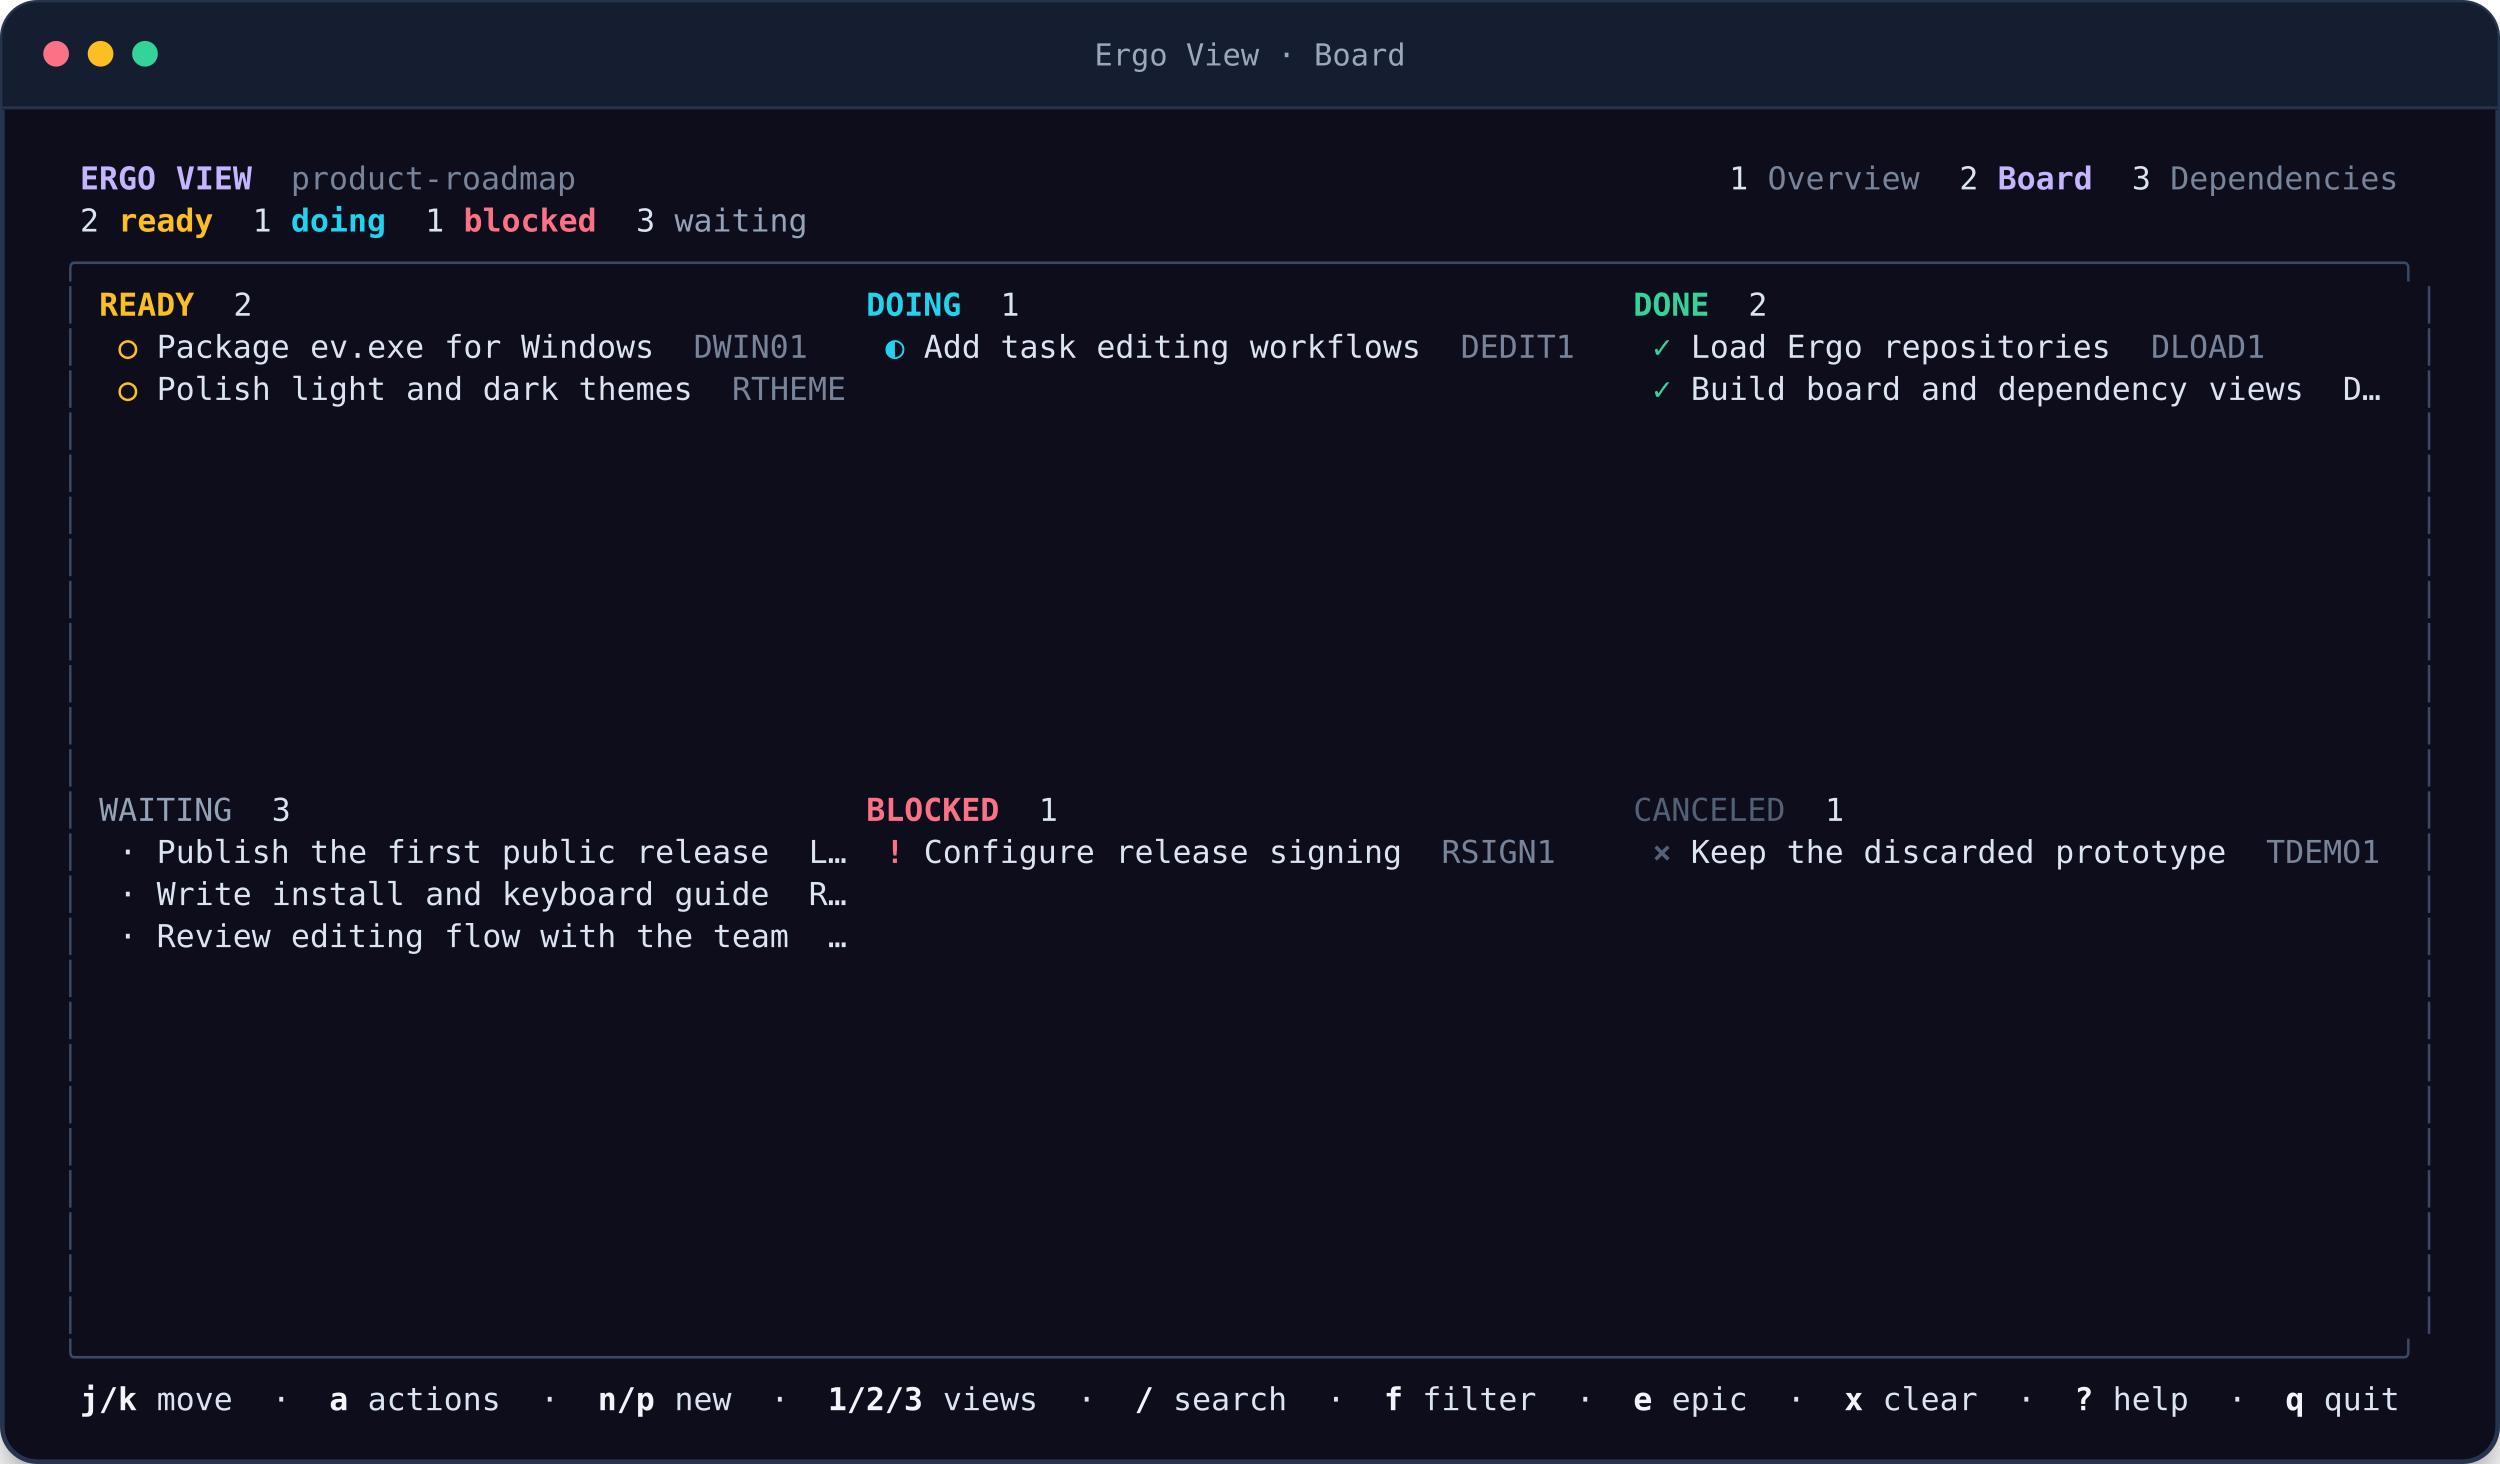
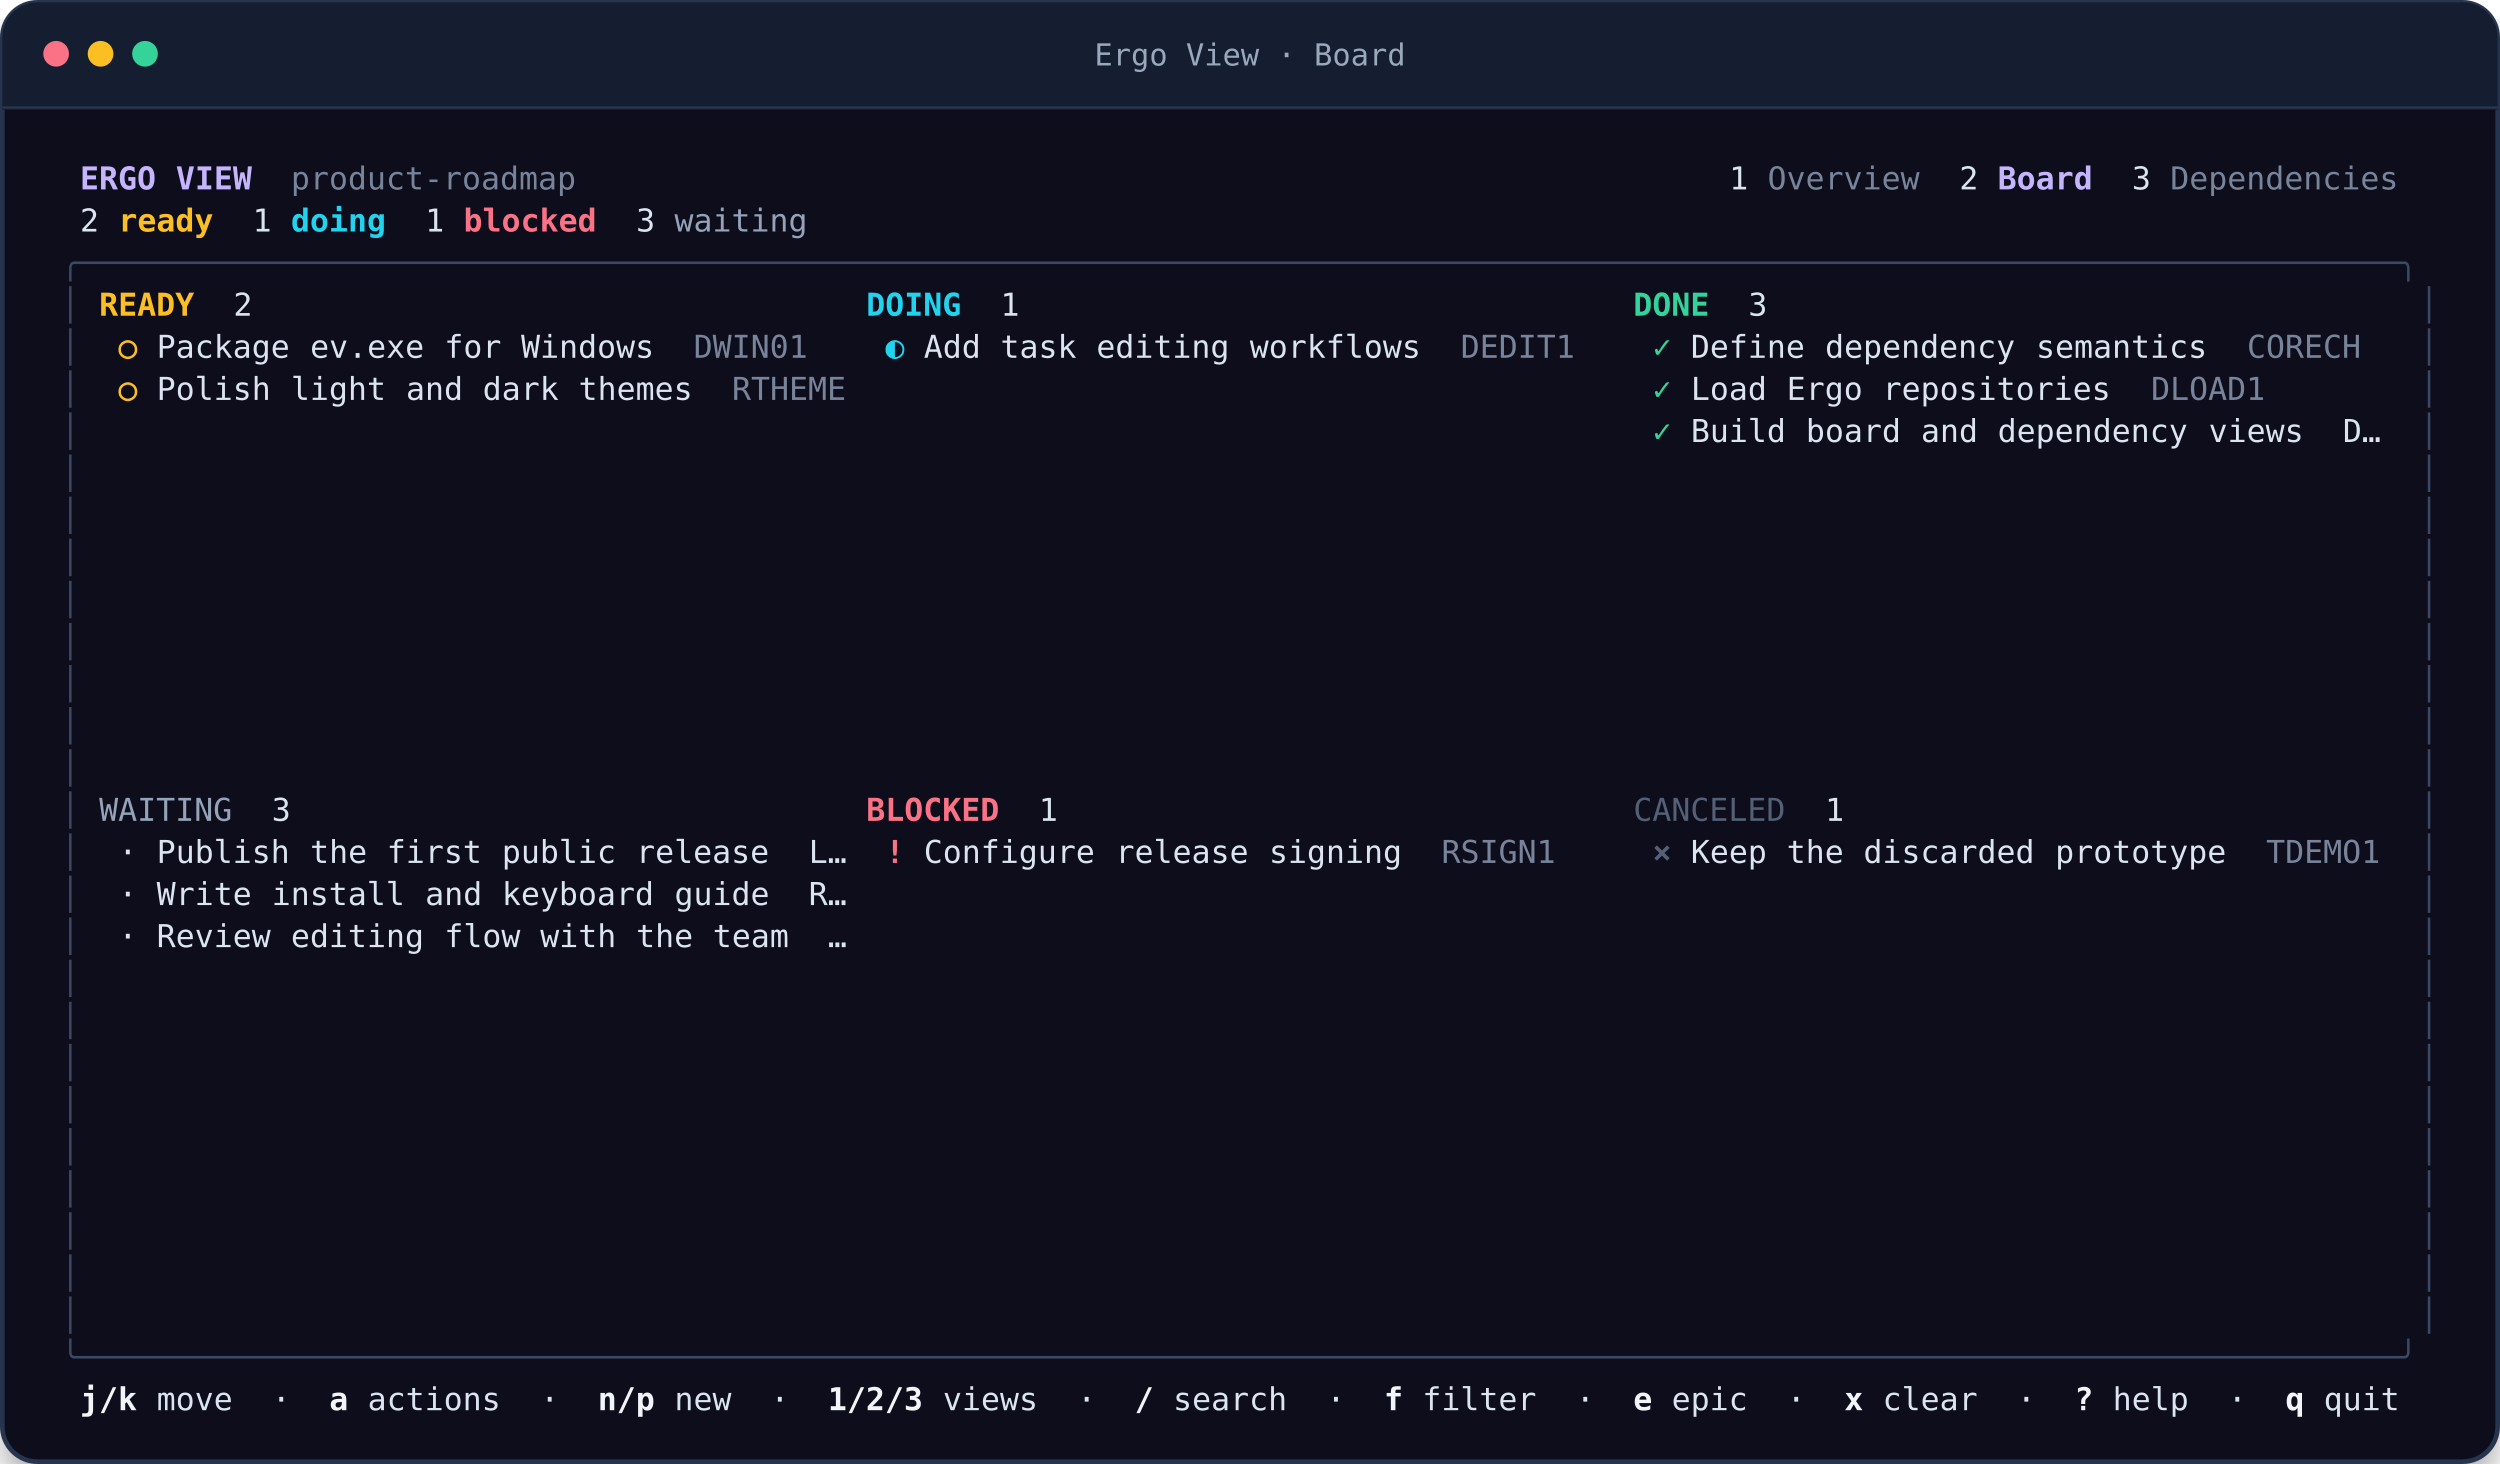
<svg xmlns="http://www.w3.org/2000/svg" width="1069" height="626" viewBox="0 0 1069 626">
  <defs>
    <filter id="shadow" x="-10%" y="-10%" width="120%" height="130%">
      <feDropShadow dx="0" dy="8" stdDeviation="10" flood-color="#020617" flood-opacity=".45" />
    </filter>
    <clipPath id="window">
      <rect x="1" y="1" width="1067" height="624" rx="15" />
    </clipPath>
  </defs>
  <rect x="1" y="1" width="1067" height="624" rx="15" fill="#0a101c" stroke="#27344d" stroke-width="2" filter="url(#shadow)" />
  <g clip-path="url(#window)">
    <rect x="1" y="1" width="1067" height="46" fill="#151d30" />
    <path d="M1 46H1068" stroke="#2a3650" />
    <circle cx="24" cy="23" r="5.5" fill="#fb7185" />
    <circle cx="43" cy="23" r="5.5" fill="#fbbf24" />
    <circle cx="62" cy="23" r="5.5" fill="#34d399" />
    <text x="50%" y="28" text-anchor="middle" fill="#9aa8bd" font-family="Menlo, SFMono-Regular, Consolas, monospace" font-size="13">Ergo View  ·  Board</text>
    <g font-family="Menlo, SFMono-Regular, Consolas, monospace" font-size="13.5" xml:space="preserve">
      <text x="34.2" y="81.0" fill="#c4b5fd" fill-opacity="1.00" font-weight="700" textLength="32.8" lengthAdjust="spacingAndGlyphs">ERGO</text>
      <text x="75.2" y="81.0" fill="#c4b5fd" fill-opacity="1.00" font-weight="700" textLength="32.8" lengthAdjust="spacingAndGlyphs">VIEW</text>
      <text x="124.4" y="81.0" fill="#8492a8" fill-opacity="0.90" font-weight="400" textLength="123.0" lengthAdjust="spacingAndGlyphs">product-roadmap</text>
      <text x="739.4" y="81.0" fill="#dbe4f0" fill-opacity="1.00" font-weight="400" textLength="8.2" lengthAdjust="spacingAndGlyphs">1</text>
      <text x="755.8" y="81.0" fill="#8492a8" fill-opacity="0.90" font-weight="500" textLength="65.6" lengthAdjust="spacingAndGlyphs">Overview</text>
      <text x="837.8" y="81.0" fill="#dbe4f0" fill-opacity="1.00" font-weight="400" textLength="8.2" lengthAdjust="spacingAndGlyphs">2</text>
      <text x="854.2" y="81.0" fill="#c4b5fd" fill-opacity="1.00" font-weight="700" textLength="41.0" lengthAdjust="spacingAndGlyphs">Board</text>
      <text x="911.6" y="81.0" fill="#dbe4f0" fill-opacity="1.00" font-weight="400" textLength="8.2" lengthAdjust="spacingAndGlyphs">3</text>
      <text x="928.0" y="81.0" fill="#8492a8" fill-opacity="0.90" font-weight="500" textLength="98.4" lengthAdjust="spacingAndGlyphs">Dependencies</text>
      <text x="34.2" y="99.0" fill="#dbe4f0" fill-opacity="1.00" font-weight="400" textLength="8.2" lengthAdjust="spacingAndGlyphs">2</text>
      <text x="50.6" y="99.0" fill="#fbbf24" fill-opacity="1.00" font-weight="600" textLength="41.0" lengthAdjust="spacingAndGlyphs">ready</text>
      <text x="108.0" y="99.0" fill="#dbe4f0" fill-opacity="1.00" font-weight="400" textLength="8.2" lengthAdjust="spacingAndGlyphs">1</text>
      <text x="124.4" y="99.0" fill="#22d3ee" fill-opacity="1.00" font-weight="600" textLength="41.0" lengthAdjust="spacingAndGlyphs">doing</text>
      <text x="181.8" y="99.0" fill="#dbe4f0" fill-opacity="1.00" font-weight="400" textLength="8.2" lengthAdjust="spacingAndGlyphs">1</text>
      <text x="198.2" y="99.0" fill="#fb7185" fill-opacity="1.00" font-weight="600" textLength="57.4" lengthAdjust="spacingAndGlyphs">blocked</text>
      <text x="272.0" y="99.0" fill="#dbe4f0" fill-opacity="1.00" font-weight="400" textLength="8.2" lengthAdjust="spacingAndGlyphs">3</text>
      <text x="288.4" y="99.0" fill="#94a3b8" fill-opacity="1.00" font-weight="500" textLength="57.4" lengthAdjust="spacingAndGlyphs">waiting</text>
      <text x="26.0" y="117.0" fill="#3b4964" fill-opacity="1.00" font-weight="400" textLength="1016.8" lengthAdjust="spacingAndGlyphs">╭──────────────────────────────────────────────────────────────────────────────────────────────────────────────────────────╮</text>
      <text x="26.0" y="135.0" fill="#3b4964" fill-opacity="1.00" font-weight="400" textLength="8.2" lengthAdjust="spacingAndGlyphs">│</text>
      <text x="42.4" y="135.0" fill="#fbbf24" fill-opacity="1.00" font-weight="700" textLength="41.0" lengthAdjust="spacingAndGlyphs">READY</text>
      <text x="99.8" y="135.0" fill="#dbe4f0" fill-opacity="1.00" font-weight="400" textLength="8.2" lengthAdjust="spacingAndGlyphs">2</text>
      <text x="370.4" y="135.0" fill="#22d3ee" fill-opacity="1.00" font-weight="700" textLength="41.0" lengthAdjust="spacingAndGlyphs">DOING</text>
      <text x="427.8" y="135.0" fill="#dbe4f0" fill-opacity="1.00" font-weight="400" textLength="8.2" lengthAdjust="spacingAndGlyphs">1</text>
      <text x="698.4" y="135.0" fill="#34d399" fill-opacity="1.00" font-weight="600" textLength="32.8" lengthAdjust="spacingAndGlyphs">DONE</text>
-       <text x="747.6" y="135.0" fill="#dbe4f0" fill-opacity="1.00" font-weight="400" textLength="8.2" lengthAdjust="spacingAndGlyphs">2</text>
+       <text x="747.6" y="135.0" fill="#dbe4f0" fill-opacity="1.00" font-weight="400" textLength="8.2" lengthAdjust="spacingAndGlyphs">3</text>
      <text x="1034.6" y="135.0" fill="#3b4964" fill-opacity="1.00" font-weight="400" textLength="8.2" lengthAdjust="spacingAndGlyphs">│</text>
      <text x="26.0" y="153.0" fill="#3b4964" fill-opacity="1.00" font-weight="400" textLength="8.2" lengthAdjust="spacingAndGlyphs">│</text>
      <text x="50.6" y="153.0" fill="#fbbf24" fill-opacity="1.00" font-weight="700" textLength="8.2" lengthAdjust="spacingAndGlyphs">○</text>
      <text x="67.0" y="153.0" fill="#dbe4f0" fill-opacity="1.00" font-weight="400" textLength="57.4" lengthAdjust="spacingAndGlyphs">Package</text>
      <text x="132.6" y="153.0" fill="#dbe4f0" fill-opacity="1.00" font-weight="400" textLength="49.2" lengthAdjust="spacingAndGlyphs">ev.exe</text>
      <text x="190.0" y="153.0" fill="#dbe4f0" fill-opacity="1.00" font-weight="400" textLength="24.6" lengthAdjust="spacingAndGlyphs">for</text>
      <text x="222.8" y="153.0" fill="#dbe4f0" fill-opacity="1.00" font-weight="400" textLength="57.4" lengthAdjust="spacingAndGlyphs">Windows</text>
      <text x="296.6" y="153.0" fill="#8492a8" fill-opacity="0.90" font-weight="400" textLength="49.2" lengthAdjust="spacingAndGlyphs">DWIN01</text>
      <text x="378.6" y="153.0" fill="#22d3ee" fill-opacity="1.00" font-weight="700" textLength="8.2" lengthAdjust="spacingAndGlyphs">◐</text>
      <text x="395.0" y="153.0" fill="#dbe4f0" fill-opacity="1.00" font-weight="400" textLength="24.6" lengthAdjust="spacingAndGlyphs">Add</text>
      <text x="427.8" y="153.0" fill="#dbe4f0" fill-opacity="1.00" font-weight="400" textLength="32.8" lengthAdjust="spacingAndGlyphs">task</text>
      <text x="468.8" y="153.0" fill="#dbe4f0" fill-opacity="1.00" font-weight="400" textLength="57.4" lengthAdjust="spacingAndGlyphs">editing</text>
      <text x="534.4" y="153.0" fill="#dbe4f0" fill-opacity="1.00" font-weight="400" textLength="73.8" lengthAdjust="spacingAndGlyphs">workflows</text>
      <text x="624.6" y="153.0" fill="#8492a8" fill-opacity="0.90" font-weight="400" textLength="49.2" lengthAdjust="spacingAndGlyphs">DEDIT1</text>
      <text x="706.6" y="153.0" fill="#34d399" fill-opacity="1.00" font-weight="700" textLength="8.2" lengthAdjust="spacingAndGlyphs">✓</text>
-       <text x="723.0" y="153.0" fill="#dbe4f0" fill-opacity="1.00" font-weight="400" textLength="32.8" lengthAdjust="spacingAndGlyphs">Load</text>
-       <text x="764.0" y="153.0" fill="#dbe4f0" fill-opacity="1.00" font-weight="400" textLength="32.8" lengthAdjust="spacingAndGlyphs">Ergo</text>
-       <text x="805.0" y="153.0" fill="#dbe4f0" fill-opacity="1.00" font-weight="400" textLength="98.4" lengthAdjust="spacingAndGlyphs">repositories</text>
-       <text x="919.8" y="153.0" fill="#8492a8" fill-opacity="0.90" font-weight="400" textLength="49.2" lengthAdjust="spacingAndGlyphs">DLOAD1</text>
+       <text x="723.0" y="153.0" fill="#dbe4f0" fill-opacity="1.00" font-weight="400" textLength="49.2" lengthAdjust="spacingAndGlyphs">Define</text>
+       <text x="780.4" y="153.0" fill="#dbe4f0" fill-opacity="1.00" font-weight="400" textLength="82.0" lengthAdjust="spacingAndGlyphs">dependency</text>
+       <text x="870.6" y="153.0" fill="#dbe4f0" fill-opacity="1.00" font-weight="400" textLength="73.8" lengthAdjust="spacingAndGlyphs">semantics</text>
+       <text x="960.8" y="153.0" fill="#8492a8" fill-opacity="0.90" font-weight="400" textLength="49.2" lengthAdjust="spacingAndGlyphs">CORECH</text>
      <text x="1034.6" y="153.0" fill="#3b4964" fill-opacity="1.00" font-weight="400" textLength="8.2" lengthAdjust="spacingAndGlyphs">│</text>
      <text x="26.0" y="171.0" fill="#3b4964" fill-opacity="1.00" font-weight="400" textLength="8.2" lengthAdjust="spacingAndGlyphs">│</text>
      <text x="50.6" y="171.0" fill="#fbbf24" fill-opacity="1.00" font-weight="700" textLength="8.2" lengthAdjust="spacingAndGlyphs">○</text>
      <text x="67.0" y="171.0" fill="#dbe4f0" fill-opacity="1.00" font-weight="400" textLength="49.2" lengthAdjust="spacingAndGlyphs">Polish</text>
      <text x="124.4" y="171.0" fill="#dbe4f0" fill-opacity="1.00" font-weight="400" textLength="41.0" lengthAdjust="spacingAndGlyphs">light</text>
      <text x="173.6" y="171.0" fill="#dbe4f0" fill-opacity="1.00" font-weight="400" textLength="24.6" lengthAdjust="spacingAndGlyphs">and</text>
      <text x="206.4" y="171.0" fill="#dbe4f0" fill-opacity="1.00" font-weight="400" textLength="32.8" lengthAdjust="spacingAndGlyphs">dark</text>
      <text x="247.4" y="171.0" fill="#dbe4f0" fill-opacity="1.00" font-weight="400" textLength="49.2" lengthAdjust="spacingAndGlyphs">themes</text>
      <text x="313.0" y="171.0" fill="#8492a8" fill-opacity="0.90" font-weight="400" textLength="49.2" lengthAdjust="spacingAndGlyphs">RTHEME</text>
      <text x="706.6" y="171.0" fill="#34d399" fill-opacity="1.00" font-weight="700" textLength="8.2" lengthAdjust="spacingAndGlyphs">✓</text>
-       <text x="723.0" y="171.0" fill="#dbe4f0" fill-opacity="1.00" font-weight="400" textLength="41.0" lengthAdjust="spacingAndGlyphs">Build</text>
-       <text x="772.2" y="171.0" fill="#dbe4f0" fill-opacity="1.00" font-weight="400" textLength="41.0" lengthAdjust="spacingAndGlyphs">board</text>
-       <text x="821.4" y="171.0" fill="#dbe4f0" fill-opacity="1.00" font-weight="400" textLength="24.6" lengthAdjust="spacingAndGlyphs">and</text>
-       <text x="854.2" y="171.0" fill="#dbe4f0" fill-opacity="1.00" font-weight="400" textLength="82.0" lengthAdjust="spacingAndGlyphs">dependency</text>
-       <text x="944.4" y="171.0" fill="#dbe4f0" fill-opacity="1.00" font-weight="400" textLength="41.0" lengthAdjust="spacingAndGlyphs">views</text>
-       <text x="1001.8" y="171.0" fill="#dbe4f0" fill-opacity="1.00" font-weight="400" textLength="16.4" lengthAdjust="spacingAndGlyphs">D…</text>
+       <text x="723.0" y="171.0" fill="#dbe4f0" fill-opacity="1.00" font-weight="400" textLength="32.8" lengthAdjust="spacingAndGlyphs">Load</text>
+       <text x="764.0" y="171.0" fill="#dbe4f0" fill-opacity="1.00" font-weight="400" textLength="32.8" lengthAdjust="spacingAndGlyphs">Ergo</text>
+       <text x="805.0" y="171.0" fill="#dbe4f0" fill-opacity="1.00" font-weight="400" textLength="98.4" lengthAdjust="spacingAndGlyphs">repositories</text>
+       <text x="919.8" y="171.0" fill="#8492a8" fill-opacity="0.90" font-weight="400" textLength="49.2" lengthAdjust="spacingAndGlyphs">DLOAD1</text>
      <text x="1034.6" y="171.0" fill="#3b4964" fill-opacity="1.00" font-weight="400" textLength="8.2" lengthAdjust="spacingAndGlyphs">│</text>
      <text x="26.0" y="189.0" fill="#3b4964" fill-opacity="1.00" font-weight="400" textLength="8.2" lengthAdjust="spacingAndGlyphs">│</text>
+       <text x="706.6" y="189.0" fill="#34d399" fill-opacity="1.00" font-weight="700" textLength="8.2" lengthAdjust="spacingAndGlyphs">✓</text>
+       <text x="723.0" y="189.0" fill="#dbe4f0" fill-opacity="1.00" font-weight="400" textLength="41.0" lengthAdjust="spacingAndGlyphs">Build</text>
+       <text x="772.2" y="189.0" fill="#dbe4f0" fill-opacity="1.00" font-weight="400" textLength="41.0" lengthAdjust="spacingAndGlyphs">board</text>
+       <text x="821.4" y="189.0" fill="#dbe4f0" fill-opacity="1.00" font-weight="400" textLength="24.6" lengthAdjust="spacingAndGlyphs">and</text>
+       <text x="854.2" y="189.0" fill="#dbe4f0" fill-opacity="1.00" font-weight="400" textLength="82.0" lengthAdjust="spacingAndGlyphs">dependency</text>
+       <text x="944.4" y="189.0" fill="#dbe4f0" fill-opacity="1.00" font-weight="400" textLength="41.0" lengthAdjust="spacingAndGlyphs">views</text>
+       <text x="1001.8" y="189.0" fill="#dbe4f0" fill-opacity="1.00" font-weight="400" textLength="16.4" lengthAdjust="spacingAndGlyphs">D…</text>
      <text x="1034.6" y="189.0" fill="#3b4964" fill-opacity="1.00" font-weight="400" textLength="8.2" lengthAdjust="spacingAndGlyphs">│</text>
      <text x="26.0" y="207.0" fill="#3b4964" fill-opacity="1.00" font-weight="400" textLength="8.2" lengthAdjust="spacingAndGlyphs">│</text>
      <text x="1034.6" y="207.0" fill="#3b4964" fill-opacity="1.00" font-weight="400" textLength="8.2" lengthAdjust="spacingAndGlyphs">│</text>
      <text x="26.0" y="225.0" fill="#3b4964" fill-opacity="1.00" font-weight="400" textLength="8.2" lengthAdjust="spacingAndGlyphs">│</text>
      <text x="1034.6" y="225.0" fill="#3b4964" fill-opacity="1.00" font-weight="400" textLength="8.2" lengthAdjust="spacingAndGlyphs">│</text>
      <text x="26.0" y="243.0" fill="#3b4964" fill-opacity="1.00" font-weight="400" textLength="8.2" lengthAdjust="spacingAndGlyphs">│</text>
      <text x="1034.6" y="243.0" fill="#3b4964" fill-opacity="1.00" font-weight="400" textLength="8.2" lengthAdjust="spacingAndGlyphs">│</text>
      <text x="26.0" y="261.0" fill="#3b4964" fill-opacity="1.00" font-weight="400" textLength="8.2" lengthAdjust="spacingAndGlyphs">│</text>
      <text x="1034.6" y="261.0" fill="#3b4964" fill-opacity="1.00" font-weight="400" textLength="8.2" lengthAdjust="spacingAndGlyphs">│</text>
      <text x="26.0" y="279.0" fill="#3b4964" fill-opacity="1.00" font-weight="400" textLength="8.2" lengthAdjust="spacingAndGlyphs">│</text>
      <text x="1034.6" y="279.0" fill="#3b4964" fill-opacity="1.00" font-weight="400" textLength="8.2" lengthAdjust="spacingAndGlyphs">│</text>
      <text x="26.0" y="297.0" fill="#3b4964" fill-opacity="1.00" font-weight="400" textLength="8.2" lengthAdjust="spacingAndGlyphs">│</text>
      <text x="1034.6" y="297.0" fill="#3b4964" fill-opacity="1.00" font-weight="400" textLength="8.2" lengthAdjust="spacingAndGlyphs">│</text>
      <text x="26.0" y="315.0" fill="#3b4964" fill-opacity="1.00" font-weight="400" textLength="8.2" lengthAdjust="spacingAndGlyphs">│</text>
      <text x="1034.6" y="315.0" fill="#3b4964" fill-opacity="1.00" font-weight="400" textLength="8.2" lengthAdjust="spacingAndGlyphs">│</text>
      <text x="26.0" y="333.0" fill="#3b4964" fill-opacity="1.00" font-weight="400" textLength="8.2" lengthAdjust="spacingAndGlyphs">│</text>
      <text x="1034.6" y="333.0" fill="#3b4964" fill-opacity="1.00" font-weight="400" textLength="8.2" lengthAdjust="spacingAndGlyphs">│</text>
      <text x="26.0" y="351.0" fill="#3b4964" fill-opacity="1.00" font-weight="400" textLength="8.2" lengthAdjust="spacingAndGlyphs">│</text>
      <text x="42.4" y="351.0" fill="#94a3b8" fill-opacity="1.00" font-weight="500" textLength="57.4" lengthAdjust="spacingAndGlyphs">WAITING</text>
      <text x="116.2" y="351.0" fill="#dbe4f0" fill-opacity="1.00" font-weight="400" textLength="8.2" lengthAdjust="spacingAndGlyphs">3</text>
      <text x="370.4" y="351.0" fill="#fb7185" fill-opacity="1.00" font-weight="700" textLength="57.4" lengthAdjust="spacingAndGlyphs">BLOCKED</text>
      <text x="444.2" y="351.0" fill="#dbe4f0" fill-opacity="1.00" font-weight="400" textLength="8.2" lengthAdjust="spacingAndGlyphs">1</text>
      <text x="698.4" y="351.0" fill="#64748b" fill-opacity="0.80" font-weight="500" textLength="65.6" lengthAdjust="spacingAndGlyphs">CANCELED</text>
      <text x="780.4" y="351.0" fill="#dbe4f0" fill-opacity="1.00" font-weight="400" textLength="8.2" lengthAdjust="spacingAndGlyphs">1</text>
      <text x="1034.6" y="351.0" fill="#3b4964" fill-opacity="1.00" font-weight="400" textLength="8.2" lengthAdjust="spacingAndGlyphs">│</text>
      <text x="26.0" y="369.0" fill="#3b4964" fill-opacity="1.00" font-weight="400" textLength="8.2" lengthAdjust="spacingAndGlyphs">│</text>
      <text x="50.6" y="369.0" fill="#dbe4f0" fill-opacity="1.00" font-weight="400" textLength="8.2" lengthAdjust="spacingAndGlyphs">·</text>
      <text x="67.0" y="369.0" fill="#dbe4f0" fill-opacity="1.00" font-weight="400" textLength="57.4" lengthAdjust="spacingAndGlyphs">Publish</text>
      <text x="132.6" y="369.0" fill="#dbe4f0" fill-opacity="1.00" font-weight="400" textLength="24.6" lengthAdjust="spacingAndGlyphs">the</text>
      <text x="165.4" y="369.0" fill="#dbe4f0" fill-opacity="1.00" font-weight="400" textLength="41.0" lengthAdjust="spacingAndGlyphs">first</text>
      <text x="214.6" y="369.0" fill="#dbe4f0" fill-opacity="1.00" font-weight="400" textLength="49.2" lengthAdjust="spacingAndGlyphs">public</text>
      <text x="272.0" y="369.0" fill="#dbe4f0" fill-opacity="1.00" font-weight="400" textLength="57.4" lengthAdjust="spacingAndGlyphs">release</text>
      <text x="345.8" y="369.0" fill="#dbe4f0" fill-opacity="1.00" font-weight="400" textLength="16.4" lengthAdjust="spacingAndGlyphs">L…</text>
      <text x="378.6" y="369.0" fill="#fb7185" fill-opacity="1.00" font-weight="700" textLength="8.2" lengthAdjust="spacingAndGlyphs">!</text>
      <text x="395.0" y="369.0" fill="#dbe4f0" fill-opacity="1.00" font-weight="400" textLength="73.8" lengthAdjust="spacingAndGlyphs">Configure</text>
      <text x="477.0" y="369.0" fill="#dbe4f0" fill-opacity="1.00" font-weight="400" textLength="57.4" lengthAdjust="spacingAndGlyphs">release</text>
      <text x="542.6" y="369.0" fill="#dbe4f0" fill-opacity="1.00" font-weight="400" textLength="57.4" lengthAdjust="spacingAndGlyphs">signing</text>
      <text x="616.4" y="369.0" fill="#8492a8" fill-opacity="0.90" font-weight="400" textLength="49.2" lengthAdjust="spacingAndGlyphs">RSIGN1</text>
      <text x="706.6" y="369.0" fill="#64748b" fill-opacity="0.80" font-weight="600" textLength="8.2" lengthAdjust="spacingAndGlyphs">×</text>
      <text x="723.0" y="369.0" fill="#dbe4f0" fill-opacity="1.00" font-weight="400" textLength="32.8" lengthAdjust="spacingAndGlyphs">Keep</text>
      <text x="764.0" y="369.0" fill="#dbe4f0" fill-opacity="1.00" font-weight="400" textLength="24.6" lengthAdjust="spacingAndGlyphs">the</text>
      <text x="796.8" y="369.0" fill="#dbe4f0" fill-opacity="1.00" font-weight="400" textLength="73.8" lengthAdjust="spacingAndGlyphs">discarded</text>
      <text x="878.8" y="369.0" fill="#dbe4f0" fill-opacity="1.00" font-weight="400" textLength="73.8" lengthAdjust="spacingAndGlyphs">prototype</text>
      <text x="969.0" y="369.0" fill="#8492a8" fill-opacity="0.90" font-weight="400" textLength="49.2" lengthAdjust="spacingAndGlyphs">TDEMO1</text>
      <text x="1034.6" y="369.0" fill="#3b4964" fill-opacity="1.00" font-weight="400" textLength="8.2" lengthAdjust="spacingAndGlyphs">│</text>
      <text x="26.0" y="387.0" fill="#3b4964" fill-opacity="1.00" font-weight="400" textLength="8.2" lengthAdjust="spacingAndGlyphs">│</text>
      <text x="50.6" y="387.0" fill="#dbe4f0" fill-opacity="1.00" font-weight="400" textLength="8.2" lengthAdjust="spacingAndGlyphs">·</text>
      <text x="67.0" y="387.0" fill="#dbe4f0" fill-opacity="1.00" font-weight="400" textLength="41.0" lengthAdjust="spacingAndGlyphs">Write</text>
      <text x="116.2" y="387.0" fill="#dbe4f0" fill-opacity="1.00" font-weight="400" textLength="57.4" lengthAdjust="spacingAndGlyphs">install</text>
      <text x="181.8" y="387.0" fill="#dbe4f0" fill-opacity="1.00" font-weight="400" textLength="24.6" lengthAdjust="spacingAndGlyphs">and</text>
      <text x="214.6" y="387.0" fill="#dbe4f0" fill-opacity="1.00" font-weight="400" textLength="65.6" lengthAdjust="spacingAndGlyphs">keyboard</text>
      <text x="288.4" y="387.0" fill="#dbe4f0" fill-opacity="1.00" font-weight="400" textLength="41.0" lengthAdjust="spacingAndGlyphs">guide</text>
      <text x="345.8" y="387.0" fill="#dbe4f0" fill-opacity="1.00" font-weight="400" textLength="16.4" lengthAdjust="spacingAndGlyphs">R…</text>
      <text x="1034.6" y="387.0" fill="#3b4964" fill-opacity="1.00" font-weight="400" textLength="8.2" lengthAdjust="spacingAndGlyphs">│</text>
      <text x="26.0" y="405.0" fill="#3b4964" fill-opacity="1.00" font-weight="400" textLength="8.2" lengthAdjust="spacingAndGlyphs">│</text>
      <text x="50.6" y="405.0" fill="#dbe4f0" fill-opacity="1.00" font-weight="400" textLength="8.2" lengthAdjust="spacingAndGlyphs">·</text>
      <text x="67.0" y="405.0" fill="#dbe4f0" fill-opacity="1.00" font-weight="400" textLength="49.2" lengthAdjust="spacingAndGlyphs">Review</text>
      <text x="124.4" y="405.0" fill="#dbe4f0" fill-opacity="1.00" font-weight="400" textLength="57.4" lengthAdjust="spacingAndGlyphs">editing</text>
      <text x="190.0" y="405.0" fill="#dbe4f0" fill-opacity="1.00" font-weight="400" textLength="32.8" lengthAdjust="spacingAndGlyphs">flow</text>
      <text x="231.0" y="405.0" fill="#dbe4f0" fill-opacity="1.00" font-weight="400" textLength="32.8" lengthAdjust="spacingAndGlyphs">with</text>
      <text x="272.0" y="405.0" fill="#dbe4f0" fill-opacity="1.00" font-weight="400" textLength="24.6" lengthAdjust="spacingAndGlyphs">the</text>
      <text x="304.8" y="405.0" fill="#dbe4f0" fill-opacity="1.00" font-weight="400" textLength="32.8" lengthAdjust="spacingAndGlyphs">team</text>
      <text x="354.0" y="405.0" fill="#dbe4f0" fill-opacity="1.00" font-weight="400" textLength="8.2" lengthAdjust="spacingAndGlyphs">…</text>
      <text x="1034.6" y="405.0" fill="#3b4964" fill-opacity="1.00" font-weight="400" textLength="8.2" lengthAdjust="spacingAndGlyphs">│</text>
      <text x="26.0" y="423.0" fill="#3b4964" fill-opacity="1.00" font-weight="400" textLength="8.2" lengthAdjust="spacingAndGlyphs">│</text>
      <text x="1034.6" y="423.0" fill="#3b4964" fill-opacity="1.00" font-weight="400" textLength="8.2" lengthAdjust="spacingAndGlyphs">│</text>
      <text x="26.0" y="441.0" fill="#3b4964" fill-opacity="1.00" font-weight="400" textLength="8.2" lengthAdjust="spacingAndGlyphs">│</text>
      <text x="1034.6" y="441.0" fill="#3b4964" fill-opacity="1.00" font-weight="400" textLength="8.2" lengthAdjust="spacingAndGlyphs">│</text>
      <text x="26.0" y="459.0" fill="#3b4964" fill-opacity="1.00" font-weight="400" textLength="8.2" lengthAdjust="spacingAndGlyphs">│</text>
      <text x="1034.6" y="459.0" fill="#3b4964" fill-opacity="1.00" font-weight="400" textLength="8.2" lengthAdjust="spacingAndGlyphs">│</text>
      <text x="26.0" y="477.0" fill="#3b4964" fill-opacity="1.00" font-weight="400" textLength="8.2" lengthAdjust="spacingAndGlyphs">│</text>
      <text x="1034.6" y="477.0" fill="#3b4964" fill-opacity="1.00" font-weight="400" textLength="8.2" lengthAdjust="spacingAndGlyphs">│</text>
      <text x="26.0" y="495.0" fill="#3b4964" fill-opacity="1.00" font-weight="400" textLength="8.2" lengthAdjust="spacingAndGlyphs">│</text>
      <text x="1034.6" y="495.0" fill="#3b4964" fill-opacity="1.00" font-weight="400" textLength="8.2" lengthAdjust="spacingAndGlyphs">│</text>
      <text x="26.0" y="513.0" fill="#3b4964" fill-opacity="1.00" font-weight="400" textLength="8.2" lengthAdjust="spacingAndGlyphs">│</text>
      <text x="1034.6" y="513.0" fill="#3b4964" fill-opacity="1.00" font-weight="400" textLength="8.2" lengthAdjust="spacingAndGlyphs">│</text>
      <text x="26.0" y="531.0" fill="#3b4964" fill-opacity="1.00" font-weight="400" textLength="8.2" lengthAdjust="spacingAndGlyphs">│</text>
      <text x="1034.6" y="531.0" fill="#3b4964" fill-opacity="1.00" font-weight="400" textLength="8.2" lengthAdjust="spacingAndGlyphs">│</text>
      <text x="26.0" y="549.0" fill="#3b4964" fill-opacity="1.00" font-weight="400" textLength="8.2" lengthAdjust="spacingAndGlyphs">│</text>
      <text x="1034.6" y="549.0" fill="#3b4964" fill-opacity="1.00" font-weight="400" textLength="8.2" lengthAdjust="spacingAndGlyphs">│</text>
      <text x="26.0" y="567.0" fill="#3b4964" fill-opacity="1.00" font-weight="400" textLength="8.2" lengthAdjust="spacingAndGlyphs">│</text>
      <text x="1034.6" y="567.0" fill="#3b4964" fill-opacity="1.00" font-weight="400" textLength="8.2" lengthAdjust="spacingAndGlyphs">│</text>
      <text x="26.0" y="585.0" fill="#3b4964" fill-opacity="1.00" font-weight="400" textLength="1016.8" lengthAdjust="spacingAndGlyphs">╰──────────────────────────────────────────────────────────────────────────────────────────────────────────────────────────╯</text>
      <text x="34.2" y="603.0" fill="#f1f5f9" fill-opacity="1.00" font-weight="600" textLength="24.6" lengthAdjust="spacingAndGlyphs">j/k</text>
      <text x="67.0" y="603.0" fill="#dbe4f0" fill-opacity="1.00" font-weight="400" textLength="32.8" lengthAdjust="spacingAndGlyphs">move</text>
      <text x="116.2" y="603.0" fill="#dbe4f0" fill-opacity="1.00" font-weight="400" textLength="8.2" lengthAdjust="spacingAndGlyphs">·</text>
      <text x="140.8" y="603.0" fill="#f1f5f9" fill-opacity="1.00" font-weight="600" textLength="8.2" lengthAdjust="spacingAndGlyphs">a</text>
      <text x="157.2" y="603.0" fill="#dbe4f0" fill-opacity="1.00" font-weight="400" textLength="57.4" lengthAdjust="spacingAndGlyphs">actions</text>
      <text x="231.0" y="603.0" fill="#dbe4f0" fill-opacity="1.00" font-weight="400" textLength="8.2" lengthAdjust="spacingAndGlyphs">·</text>
      <text x="255.6" y="603.0" fill="#f1f5f9" fill-opacity="1.00" font-weight="600" textLength="24.6" lengthAdjust="spacingAndGlyphs">n/p</text>
      <text x="288.4" y="603.0" fill="#dbe4f0" fill-opacity="1.00" font-weight="400" textLength="24.6" lengthAdjust="spacingAndGlyphs">new</text>
      <text x="329.4" y="603.0" fill="#dbe4f0" fill-opacity="1.00" font-weight="400" textLength="8.2" lengthAdjust="spacingAndGlyphs">·</text>
      <text x="354.0" y="603.0" fill="#f1f5f9" fill-opacity="1.00" font-weight="600" textLength="41.0" lengthAdjust="spacingAndGlyphs">1/2/3</text>
      <text x="403.2" y="603.0" fill="#dbe4f0" fill-opacity="1.00" font-weight="400" textLength="41.0" lengthAdjust="spacingAndGlyphs">views</text>
      <text x="460.6" y="603.0" fill="#dbe4f0" fill-opacity="1.00" font-weight="400" textLength="8.2" lengthAdjust="spacingAndGlyphs">·</text>
      <text x="485.2" y="603.0" fill="#f1f5f9" fill-opacity="1.00" font-weight="600" textLength="8.2" lengthAdjust="spacingAndGlyphs">/</text>
      <text x="501.6" y="603.0" fill="#dbe4f0" fill-opacity="1.00" font-weight="400" textLength="49.2" lengthAdjust="spacingAndGlyphs">search</text>
      <text x="567.2" y="603.0" fill="#dbe4f0" fill-opacity="1.00" font-weight="400" textLength="8.2" lengthAdjust="spacingAndGlyphs">·</text>
      <text x="591.8" y="603.0" fill="#f1f5f9" fill-opacity="1.00" font-weight="600" textLength="8.2" lengthAdjust="spacingAndGlyphs">f</text>
      <text x="608.2" y="603.0" fill="#dbe4f0" fill-opacity="1.00" font-weight="400" textLength="49.2" lengthAdjust="spacingAndGlyphs">filter</text>
      <text x="673.8" y="603.0" fill="#dbe4f0" fill-opacity="1.00" font-weight="400" textLength="8.2" lengthAdjust="spacingAndGlyphs">·</text>
      <text x="698.4" y="603.0" fill="#f1f5f9" fill-opacity="1.00" font-weight="600" textLength="8.2" lengthAdjust="spacingAndGlyphs">e</text>
      <text x="714.8" y="603.0" fill="#dbe4f0" fill-opacity="1.00" font-weight="400" textLength="32.8" lengthAdjust="spacingAndGlyphs">epic</text>
      <text x="764.0" y="603.0" fill="#dbe4f0" fill-opacity="1.00" font-weight="400" textLength="8.2" lengthAdjust="spacingAndGlyphs">·</text>
      <text x="788.6" y="603.0" fill="#f1f5f9" fill-opacity="1.00" font-weight="600" textLength="8.2" lengthAdjust="spacingAndGlyphs">x</text>
      <text x="805.0" y="603.0" fill="#dbe4f0" fill-opacity="1.00" font-weight="400" textLength="41.0" lengthAdjust="spacingAndGlyphs">clear</text>
      <text x="862.4" y="603.0" fill="#dbe4f0" fill-opacity="1.00" font-weight="400" textLength="8.2" lengthAdjust="spacingAndGlyphs">·</text>
      <text x="887.0" y="603.0" fill="#f1f5f9" fill-opacity="1.00" font-weight="600" textLength="8.2" lengthAdjust="spacingAndGlyphs">?</text>
      <text x="903.4" y="603.0" fill="#dbe4f0" fill-opacity="1.00" font-weight="400" textLength="32.8" lengthAdjust="spacingAndGlyphs">help</text>
      <text x="952.6" y="603.0" fill="#dbe4f0" fill-opacity="1.00" font-weight="400" textLength="8.2" lengthAdjust="spacingAndGlyphs">·</text>
      <text x="977.2" y="603.0" fill="#f1f5f9" fill-opacity="1.00" font-weight="600" textLength="8.2" lengthAdjust="spacingAndGlyphs">q</text>
      <text x="993.6" y="603.0" fill="#dbe4f0" fill-opacity="1.00" font-weight="400" textLength="32.8" lengthAdjust="spacingAndGlyphs">quit</text>
    </g>
  </g>
</svg>
